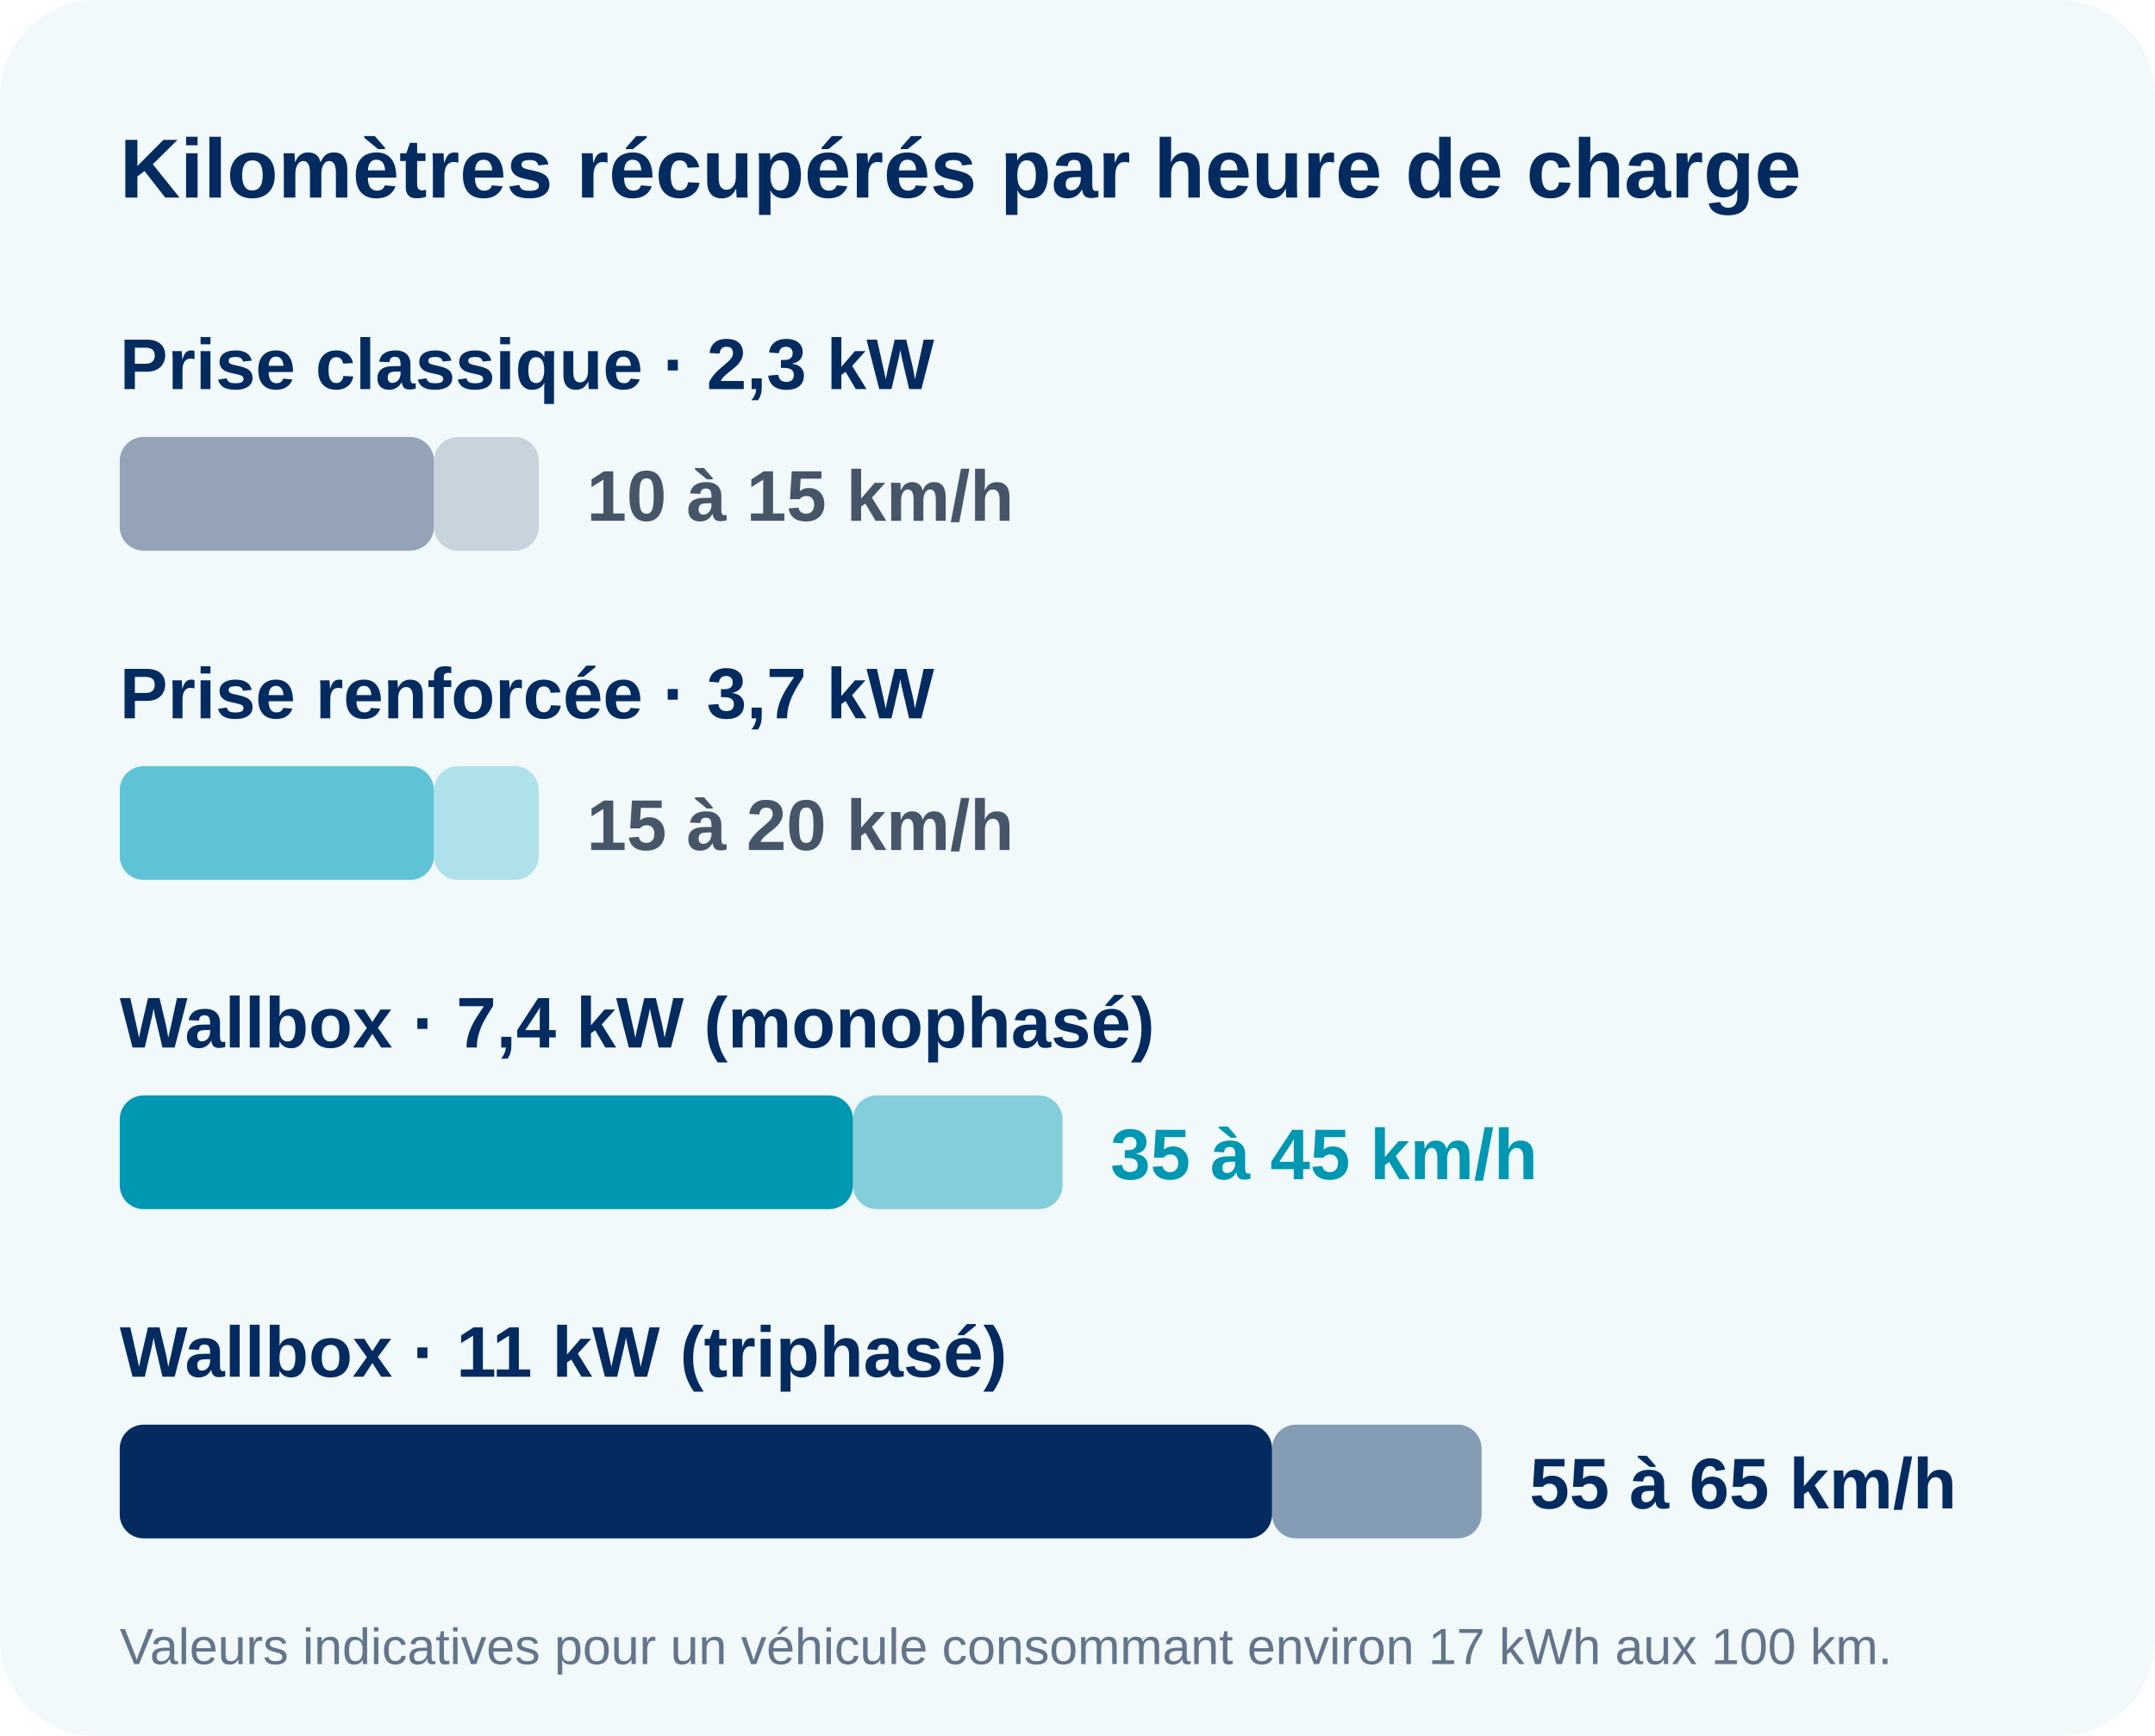
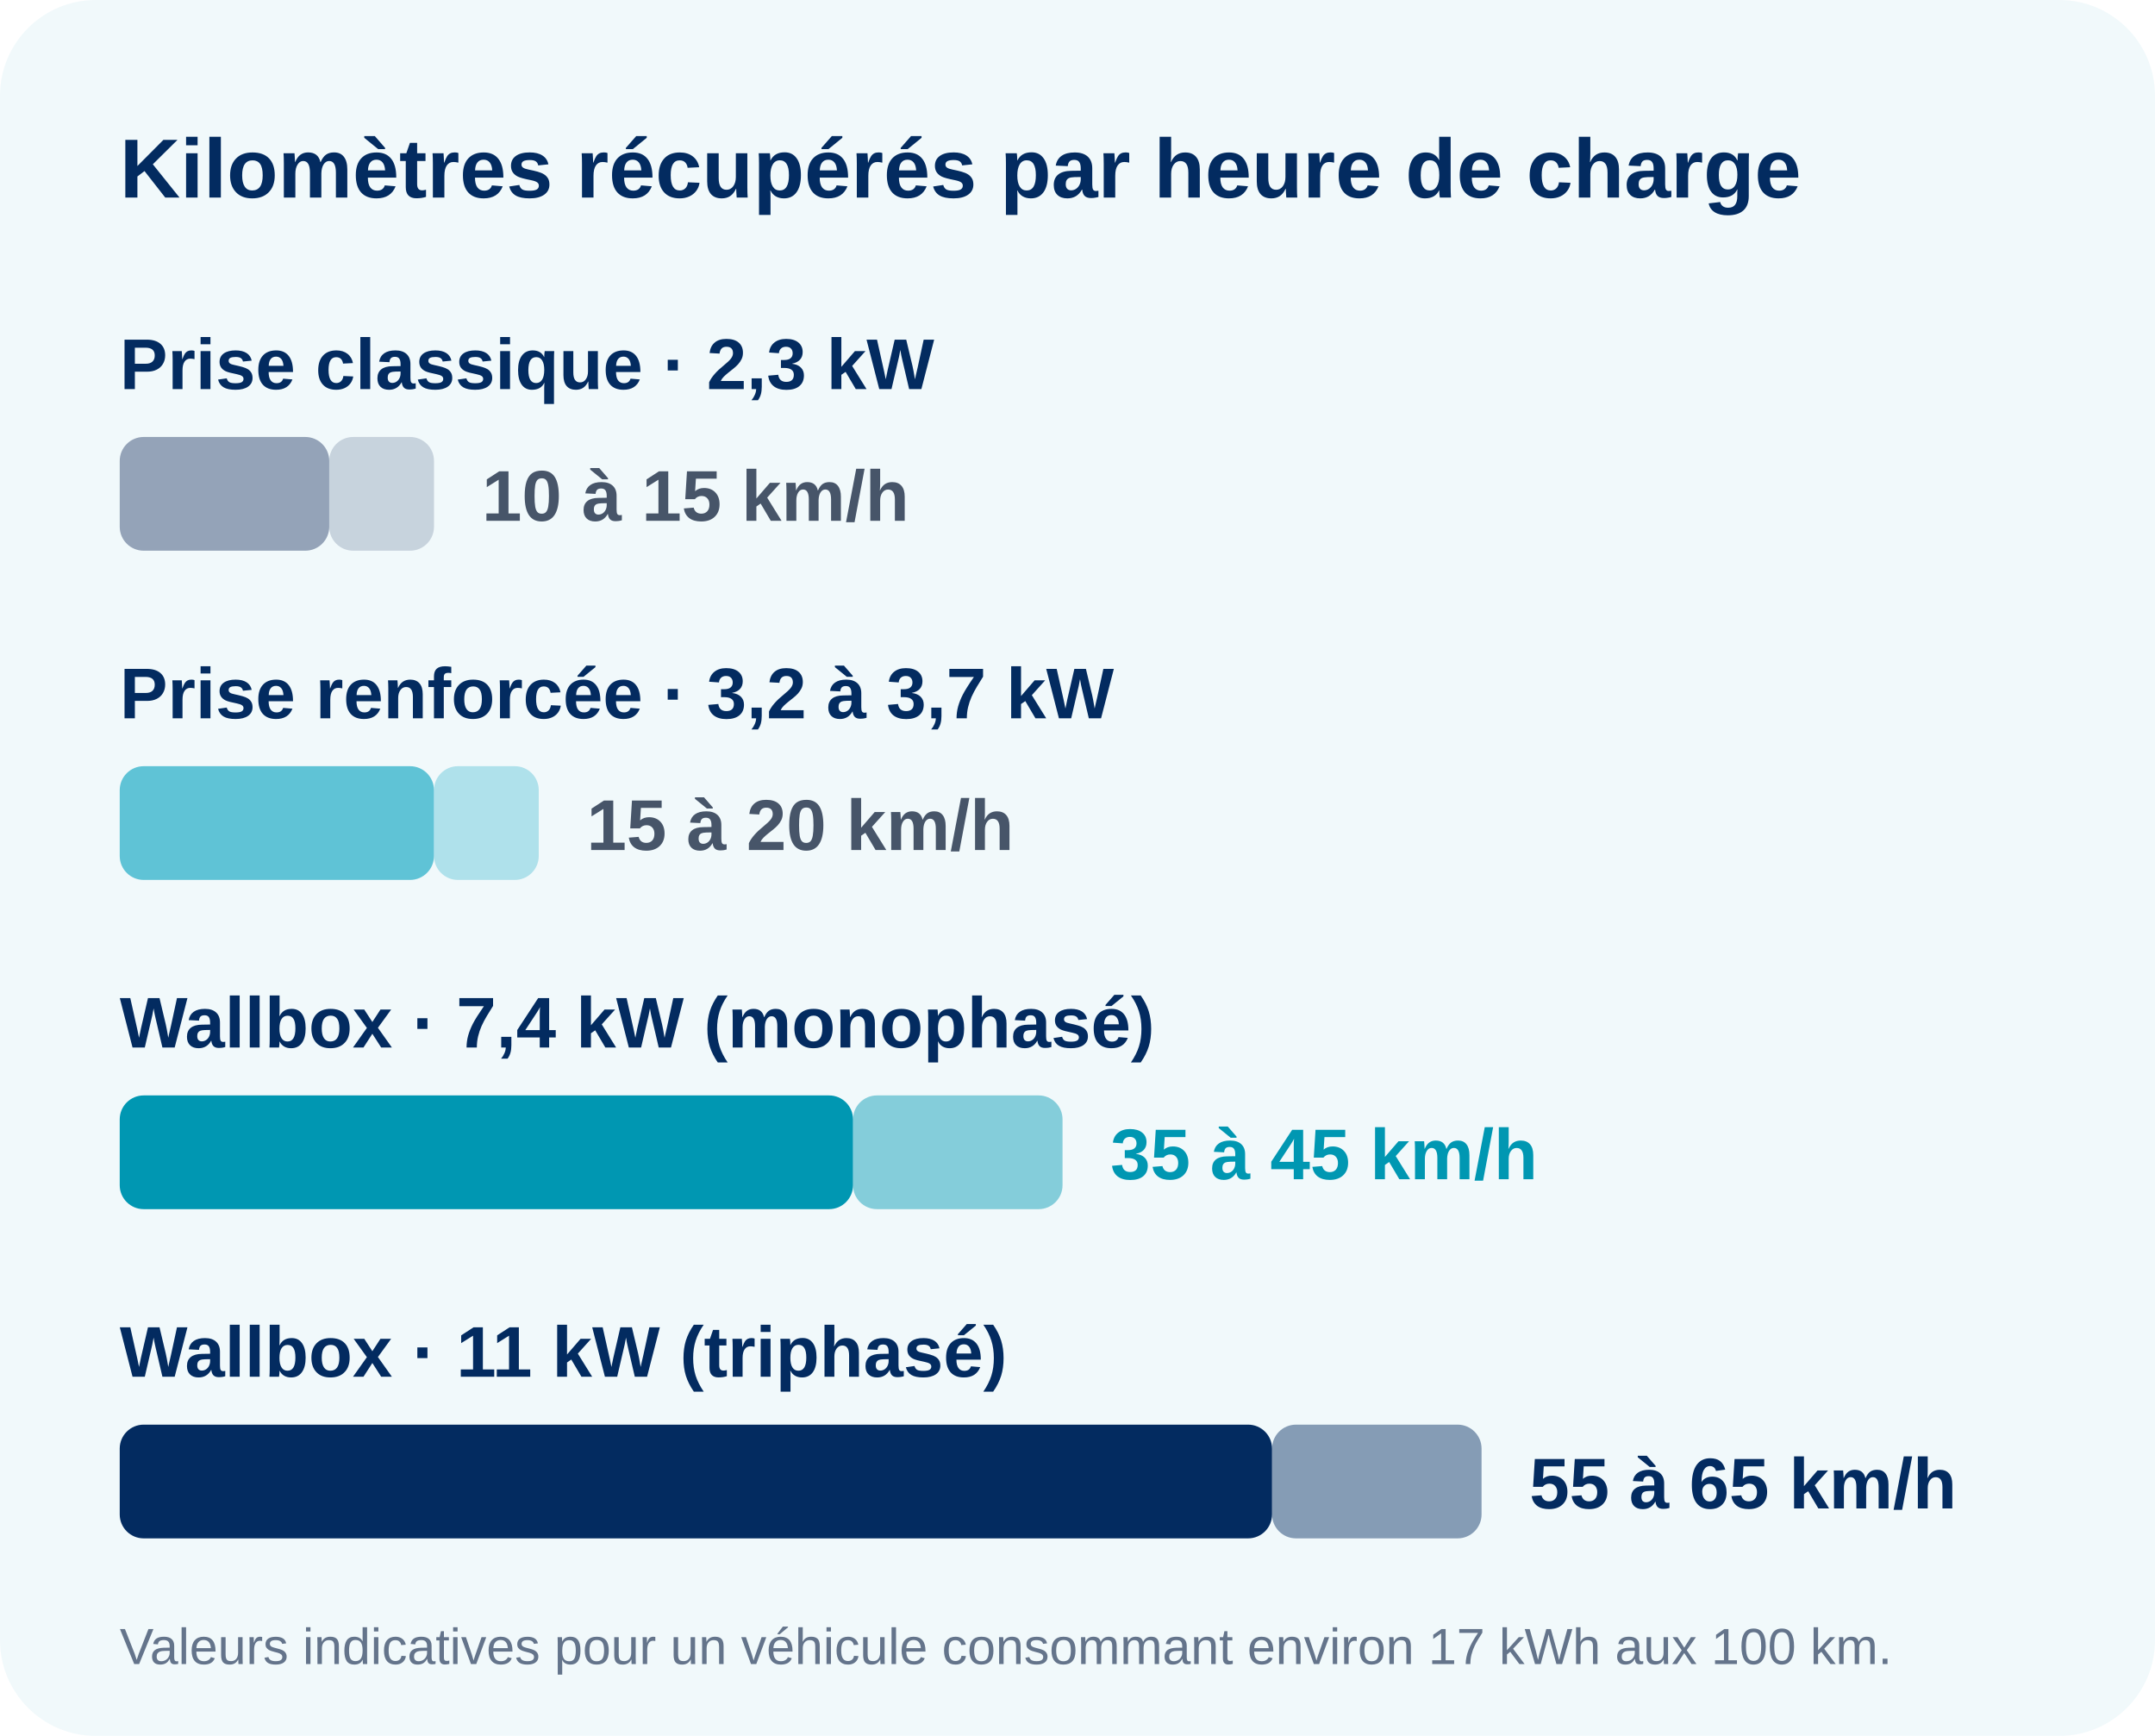
<svg xmlns="http://www.w3.org/2000/svg" viewBox="0 0 720 580" width="720" height="580" font-family="Arial, Helvetica, sans-serif">
  <rect x="0" y="0" width="720" height="580" rx="32" fill="#f1f9fb" />
  <text x="40" y="66" font-size="28" font-weight="700" fill="#032b60">Kilomètres récupérés par heure de charge</text>
  <text x="40" y="130" font-size="24" font-weight="700" fill="#032b60">Prise classique · 2,3 kW</text>
-   <rect x="40" y="146" width="105" height="38" rx="8" fill="#94a3b8" />
-   <rect x="145" y="146" width="35" height="38" rx="8" fill="#94a3b8" opacity="0.45" />
-   <text x="196" y="174" font-size="24" font-weight="700" fill="#475569">10 à 15 km/h</text>
-   <text x="40" y="240" font-size="24" font-weight="700" fill="#032b60">Prise renforcée · 3,7 kW</text>
+   <rect x="40" y="146" width="70" height="38" rx="8" fill="#94a3b8" />
+   <rect x="110" y="146" width="35" height="38" rx="8" fill="#94a3b8" opacity="0.45" />
+   <text x="161" y="174" font-size="24" font-weight="700" fill="#475569">10 à 15 km/h</text>
+   <text x="40" y="240" font-size="24" font-weight="700" fill="#032b60">Prise renforcée · 3,2 à 3,7 kW</text>
  <rect x="40" y="256" width="105" height="38" rx="8" fill="#5fc3d6" />
  <rect x="145" y="256" width="35" height="38" rx="8" fill="#5fc3d6" opacity="0.45" />
  <text x="196" y="284" font-size="24" font-weight="700" fill="#475569">15 à 20 km/h</text>
  <text x="40" y="350" font-size="24" font-weight="700" fill="#032b60">Wallbox · 7,4 kW (monophasé)</text>
  <rect x="40" y="366" width="245" height="38" rx="8" fill="#0097b2" />
  <rect x="285" y="366" width="70" height="38" rx="8" fill="#0097b2" opacity="0.45" />
  <text x="371" y="394" font-size="24" font-weight="700" fill="#0097b2">35 à 45 km/h</text>
  <text x="40" y="460" font-size="24" font-weight="700" fill="#032b60">Wallbox · 11 kW (triphasé)</text>
  <rect x="40" y="476" width="385" height="38" rx="8" fill="#032b60" />
  <rect x="425" y="476" width="70" height="38" rx="8" fill="#032b60" opacity="0.45" />
  <text x="511" y="504" font-size="24" font-weight="700" fill="#032b60">55 à 65 km/h</text>
  <text x="40" y="556" font-size="17" fill="#64748b">Valeurs indicatives pour un véhicule consommant environ 17 kWh aux 100 km.</text>
</svg>
